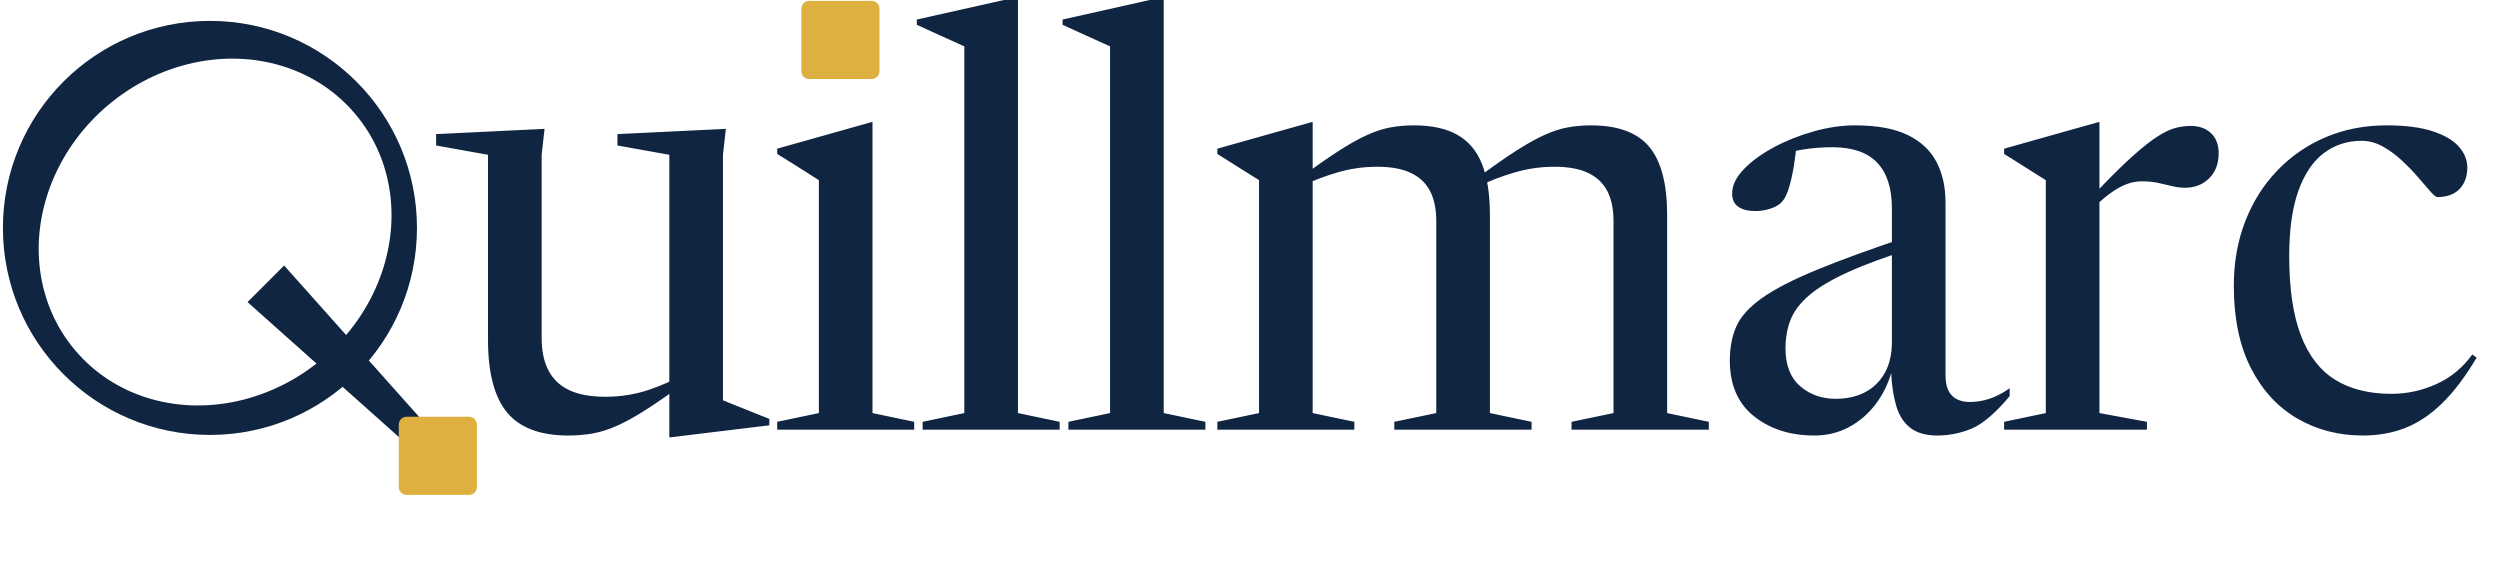
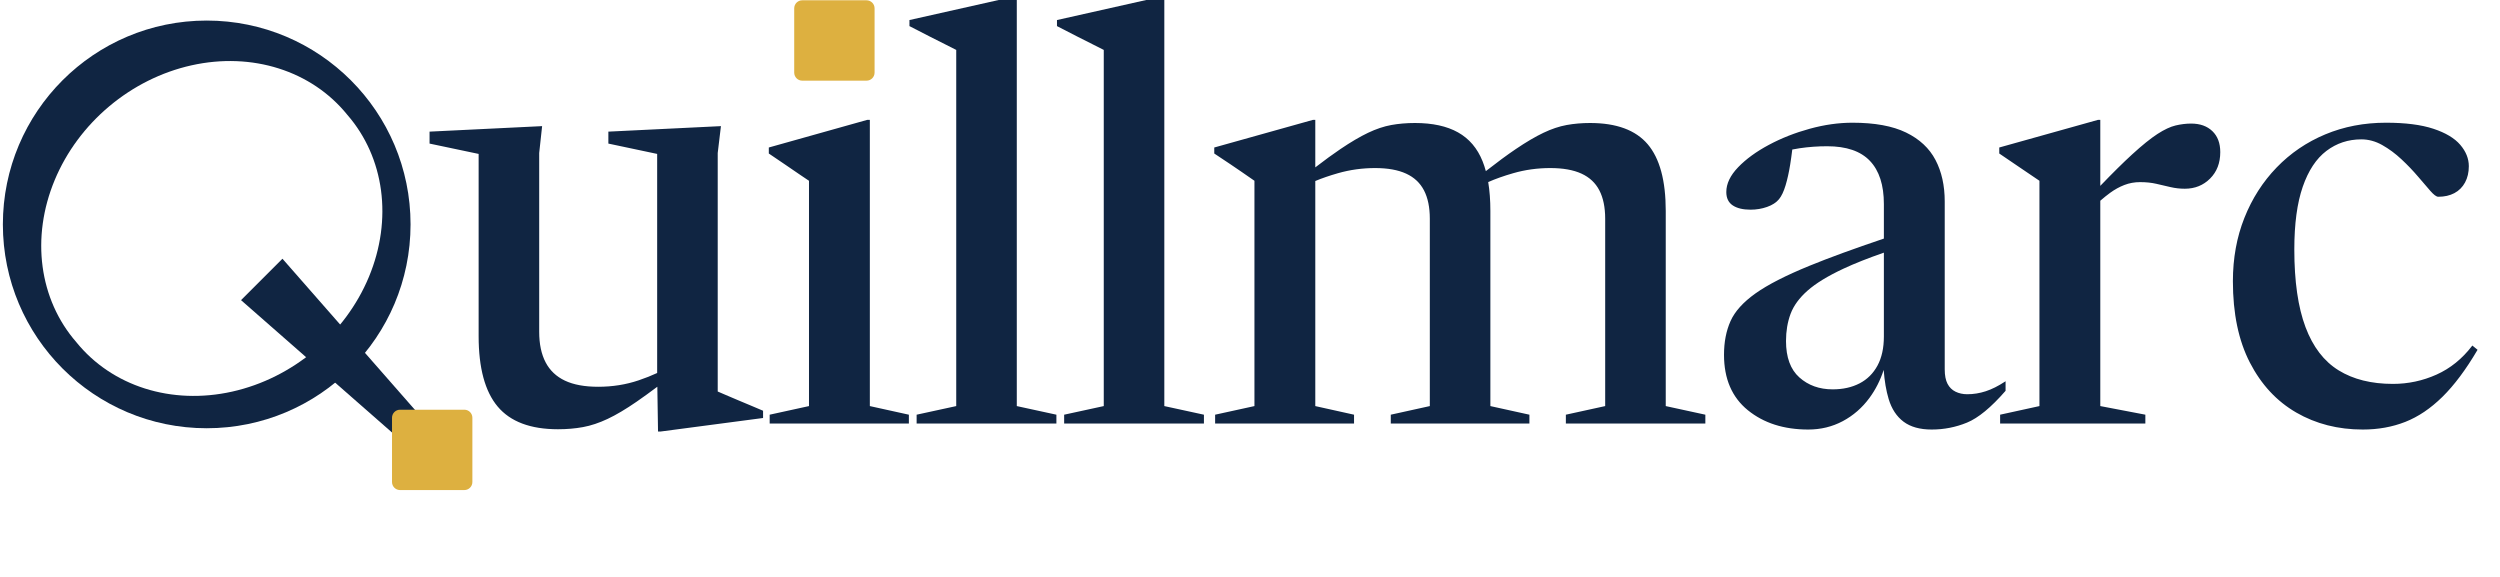
- <svg xmlns="http://www.w3.org/2000/svg" viewBox="0 -44 256 60" width="256" height="60" role="img" aria-label="Quillmarc">
+ <svg xmlns="http://www.w3.org/2000/svg" viewBox="0 -44 260 60" width="260" height="60" role="img" aria-label="Quillmarc">
  <g transform="scale(0.02985)" fill="#102542">
-     <path fill-rule="evenodd" d="M10.0 -692.2a710.2 710.2 0 1 0 1420.4 0a710.2 710.2 0 1 0 -1420.4 0ZM256.5 -274.0A628.5 568.2 -40 1 0 1219.4 -1082.0A628.5 568.2 -40 1 0 256.5 -274.0Z" />
-     <path fill-rule="evenodd" d="M849.2 -437.7L1382.3 37.7L1450.1 -30.1L974.7 -563.2Z" />
-     <path transform="translate(1504.1 0)" d="M354 -315Q354 -248 377.5 -203.0Q401 -158 449.0 -135.5Q497 -113 573 -113Q652 -113 722.5 -137.0Q793 -161 839 -190L855 -168Q776 -110 719.0 -73.0Q662 -36 617.0 -15.5Q572 5 531.5 12.5Q491 20 446 20Q301 20 235.5 -59.0Q170 -138 170 -308V-943L-8 -975V-1014L364 -1032L354 -943ZM792 26V-164V-943L614 -975V-1014L986 -1032L976 -943V-101Q985 -97 1005.0 -89.0Q1025 -81 1049.0 -71.5Q1073 -62 1096.0 -52.5Q1119 -43 1135 -37V-15L797 26Z M1489.0 -1055V-860V-57L1632.0 -27V0H1162.0V-27L1305.0 -57V-856Q1294.0 -863 1272.0 -877.0Q1250.0 -891 1221.5 -909.0Q1193.0 -927 1162.0 -946V-964L1485.0 -1055Z M1988.0 -57 2131.0 -27V0H1661.0V-27L1804.0 -57V-1315Q1791.0 -1321 1767.5 -1331.5Q1744.0 -1342 1712.0 -1356.5Q1680.0 -1371 1641.0 -1389V-1407L1984.0 -1484H1988.0V-1310Z M2488.0 -57 2631.0 -27V0H2161.0V-27L2304.0 -57V-1315Q2291.0 -1321 2267.5 -1331.5Q2244.0 -1342 2212.0 -1356.5Q2180.0 -1371 2141.0 -1389V-1407L2484.0 -1484H2488.0V-1310Z M2999.0 -860V-57L3142.0 -27V0H2672.0V-27L2815.0 -57V-856Q2799.0 -866 2769.5 -884.5Q2740.0 -903 2672.0 -946V-964L2995.0 -1055H2999.0ZM3607.0 -736V-57L3750.0 -27V0H3279.0V-27L3423.0 -57V-716Q3423.0 -778 3401.5 -819.0Q3380.0 -860 3335.5 -881.0Q3291.0 -902 3221.0 -902Q3150.0 -902 3084.0 -882.5Q3018.0 -863 2974.0 -841L2962.0 -868Q3036.0 -923 3090.0 -957.5Q3144.0 -992 3186.0 -1011.0Q3228.0 -1030 3266.0 -1037.0Q3304.0 -1044 3346.0 -1044Q3438.0 -1044 3495.5 -1011.5Q3553.0 -979 3580.0 -911.0Q3607.0 -843 3607.0 -736ZM4215.0 -736V-57L4358.0 -27V0H3887.0V-27L4031.0 -57V-716Q4031.0 -778 4009.5 -819.0Q3988.0 -860 3943.5 -881.0Q3899.0 -902 3829.0 -902Q3758.0 -902 3692.0 -882.5Q3626.0 -863 3582.0 -841L3570.0 -868Q3644.0 -923 3698.0 -957.5Q3752.0 -992 3794.0 -1011.0Q3836.0 -1030 3874.0 -1037.0Q3912.0 -1044 3954.0 -1044Q4092.0 -1044 4153.5 -970.5Q4215.0 -897 4215.0 -736Z M5052.0 -666 5063.0 -624Q4922.0 -580 4834.5 -540.0Q4747.0 -500 4701.0 -460.0Q4655.0 -420 4638.0 -376.0Q4621.0 -332 4621.0 -279Q4621.0 -193 4671.0 -149.5Q4721.0 -106 4793.0 -106Q4851.0 -106 4894.0 -128.5Q4937.0 -151 4961.5 -194.5Q4986.0 -238 4986.0 -301V-760Q4986.0 -863 4935.5 -916.0Q4885.0 -969 4782.0 -969Q4733.0 -969 4683.5 -961.5Q4634.0 -954 4606.0 -940L4659.0 -980Q4656.0 -943 4649.5 -903.5Q4643.0 -864 4633.5 -832.0Q4624.0 -800 4611.0 -784Q4598.0 -768 4571.5 -759.0Q4545.0 -750 4517.0 -750Q4481.0 -750 4459.5 -764.5Q4438.0 -779 4438.0 -810Q4438.0 -852 4478.0 -893.5Q4518.0 -935 4581.5 -969.0Q4645.0 -1003 4718.5 -1023.5Q4792.0 -1044 4859.0 -1044Q4972.0 -1044 5040.0 -1011.0Q5108.0 -978 5139.0 -918.5Q5170.0 -859 5170.0 -779V-186Q5170.0 -153 5180.5 -133.0Q5191.0 -113 5210.0 -104.0Q5229.0 -95 5253.0 -95Q5287.0 -95 5320.5 -106.0Q5354.0 -117 5390.0 -142V-115Q5316.0 -27 5259.0 -3.5Q5202.0 20 5142.0 20Q5083.0 20 5049.0 -6.5Q5015.0 -33 5000.5 -83.0Q4986.0 -133 4983.0 -203H4986.0Q4969.0 -139 4931.0 -88.5Q4893.0 -38 4839.0 -9.0Q4785.0 20 4720.0 20Q4596.0 20 4513.0 -46.0Q4430.0 -112 4430.0 -238Q4430.0 -304 4452.5 -354.5Q4475.0 -405 4539.5 -451.0Q4604.0 -497 4727.5 -548.0Q4851.0 -599 5052.0 -666Z M6011.0 -1042Q6055.0 -1042 6081.0 -1017.0Q6107.0 -992 6107.0 -948Q6107.0 -895 6074.5 -862.5Q6042.0 -830 5992.0 -830Q5970.0 -830 5947.5 -835.5Q5925.0 -841 5900.0 -846.5Q5875.0 -852 5844.0 -852Q5815.0 -852 5789.0 -841.5Q5763.0 -831 5738.0 -813.0Q5713.0 -795 5686.0 -770V-814Q5761.0 -893 5812.5 -939.0Q5864.0 -985 5899.0 -1007.0Q5934.0 -1029 5960.0 -1035.5Q5986.0 -1042 6011.0 -1042ZM5698.0 -860V-57L5861.0 -27V0H5371.0V-27L5514.0 -57V-856Q5501.0 -864 5482.0 -876.0Q5463.0 -888 5435.5 -905.5Q5408.0 -923 5371.0 -946V-964L5694.0 -1055H5698.0Z M6683.0 -1044Q6779.0 -1044 6840.5 -1024.0Q6902.0 -1004 6931.0 -971.0Q6960.0 -938 6960.0 -899Q6960.0 -868 6947.5 -845.0Q6935.0 -822 6912.5 -810.0Q6890.0 -798 6858.0 -798Q6850.0 -798 6833.0 -817.5Q6816.0 -837 6791.5 -865.5Q6767.0 -894 6736.0 -923.0Q6705.0 -952 6670.0 -971.5Q6635.0 -991 6597.0 -991Q6524.0 -991 6468.0 -949.0Q6412.0 -907 6380.5 -819.5Q6349.0 -732 6349.0 -595Q6349.0 -428 6389.0 -323.5Q6429.0 -219 6507.0 -171.0Q6585.0 -123 6700.0 -123Q6780.0 -123 6854.0 -156.5Q6928.0 -190 6977.0 -258L6992.0 -247Q6933.0 -148 6872.5 -89.5Q6812.0 -31 6746.0 -5.5Q6680.0 20 6602.0 20Q6477.0 20 6376.5 -38.5Q6276.0 -97 6217.5 -211.5Q6159.0 -326 6159.0 -494Q6159.0 -614 6198.0 -714.5Q6237.0 -815 6308.0 -889.0Q6379.0 -963 6474.5 -1003.5Q6570.0 -1044 6683.0 -1044Z" />
-     <rect x="1368.0" y="-44.4" width="268.0" height="268.0" rx="26.8" fill="#DDB040" />
-     <rect x="2749.1" y="-1471.0" width="268.0" height="268.0" rx="26.8" fill="#DDB040" />
+     <path fill-rule="evenodd" d="M10.0 -692.2a710.2 710.2 0 1 0 1420.4 0a710.2 710.2 0 1 0 -1420.4 0ZM265.9 -281.9A616.3 546.9 -40 1 0 1210.0 -1074.1A616.3 546.9 -40 1 0 265.9 -281.9Z" />
+     <path fill-rule="evenodd" d="M839.8 -428.3L1377.2 42.8L1455.2 -35.2L984.1 -572.6Z" />
+     <path transform="translate(1504.1 0)" d="M374.5 -318.0Q374.5 -254.369 396.829 -211.695Q419.096 -169.141 464.141 -147.856Q509.337 -126.5 580.0 -126.5Q654.753 -126.5 721.019 -148.921Q756.129 -160.8 785.5 -174.49L785.5 -937.784L615.5 -973.784V-1015.429L1007.7 -1034.585L996.5 -940.911V-109.976Q1005.561 -105.966 1024.587 -97.88L1068.087 -79.38Q1091.579 -69.384 1114.573 -59.886Q1137.587 -50.381 1153.601 -43.374L1154.5 -42.981V-17.685L797.099 29.5H788.523L788.5 28.024L786.071 -126.615Q746.694 -97.09 714.352 -74.766Q657.751 -35.696 613.14 -14.643Q568.463 6.44 527.27 13.976Q486.136 21.5 440.0 21.5Q296.301 21.5 229.852 -57.535Q163.5 -136.453 163.5 -303.0V-937.783L-7.5 -973.783V-1015.429L384.681 -1034.584L374.5 -940.919Z M1526.5 -858.0V-59.205L1662.5 -29.205V1.5H1177.5V-29.207L1314.5 -59.207V-844.178Q1303.517 -851.201 1283.148 -865.266Q1262.151 -879.763 1234.158 -898.759L1174.5 -939.205V-960.137L1517.793 -1056.5H1526.5V-858.0Z M1827.5 -1300.103Q1814.609 -1307.011 1791.841 -1318.153Q1768.324 -1329.661 1736.313 -1346.167L1664.5 -1383.084V-1404.2L2030.834 -1486.5H2038.5V-59.209L2176.5 -29.209V1.5H1689.5V-29.209L1827.5 -59.209V-1300.103Z M2341.5 -1300.103Q2328.61 -1307.01 2305.841 -1318.153Q2282.324 -1329.661 2250.312 -1346.167L2178.5 -1383.084V-1404.2L2544.833 -1486.5H2552.5V-59.209L2690.5 -29.209V1.5H2203.5V-29.209L2341.5 -59.209V-1300.103Z M3688.5 -739.0V-59.205L3824.5 -29.205V1.5H3341.5V-29.205L3477.5 -59.205V-712.0Q3477.5 -771.634 3457.169 -810.809Q3436.906 -849.852 3394.875 -869.137Q3352.672 -888.5 3287.0 -888.5Q3220.21 -888.5 3157.412 -870.558Q3113.276 -857.947 3078.5 -843.377V-59.203L3213.5 -29.203V1.5H2729.5V-29.207L2866.5 -59.207V-844.214L2821.646 -875.267Q2792.159 -895.758 2727.172 -938.749L2726.5 -939.194V-960.138L3070.794 -1056.5H3078.5V-890.883Q3127.457 -928.583 3166.16 -954.743Q3220.253 -991.306 3262.355 -1011.354Q3304.535 -1031.44 3343.232 -1038.476Q3381.865 -1045.5 3426.0 -1045.5Q3517.392 -1045.5 3575.733 -1012.809Q3634.196 -980.049 3661.393 -912.057Q3667.813 -896.007 3672.712 -877.852Q3731.937 -924.175 3777.16 -954.743Q3831.253 -991.306 3873.355 -1011.354Q3915.535 -1031.44 3954.232 -1038.476Q3992.865 -1045.5 4036.0 -1045.5Q4173.693 -1045.5 4236.643 -971.472Q4299.5 -897.551 4299.5 -739.0V-59.209L4437.5 -29.209V1.5H3951.5V-29.207L4088.5 -59.207V-712.0Q4088.5 -771.634 4068.169 -810.809Q4047.906 -849.852 4005.875 -869.137Q3963.672 -888.5 3897.0 -888.5Q3830.212 -888.5 3767.915 -870.559Q3718.665 -856.375 3680.945 -839.711Q3688.5 -794.584 3688.5 -739.0Z M5058.845 -185.247Q5040.995 -130.691 5009.207 -87.609Q4971.005 -35.836 4916.205 -6.676Q4861.374 22.5 4796.0 22.5Q4668.467 22.5 4585.554 -44.836Q4502.5 -112.286 4502.5 -238.0Q4502.5 -304.319 4525.13 -355.11Q4547.797 -405.985 4612.131 -451.723Q4676.272 -497.323 4799.932 -547.888Q4902.833 -589.965 5059.5 -642.793V-763.0Q5059.5 -862.4 5010.913 -913.466Q4962.356 -964.5 4862.0 -964.5Q4813.11 -964.5 4765.719 -957.516Q4752.253 -955.532 4740.369 -953.066Q4737.2 -926.553 4732.981 -900.262Q4726.465 -859.663 4716.936 -828.067Q4707.351 -796.284 4694.164 -780.054Q4679.892 -762.724 4652.498 -753.085Q4625.256 -743.5 4595.0 -743.5Q4555.55 -743.5 4533.174 -758.248Q4510.5 -773.192 4510.5 -805.0Q4510.5 -848.606 4551.92 -891.541Q4593.084 -934.212 4658.793 -969.323Q4724.441 -1004.402 4801.103 -1025.447Q4877.798 -1046.5 4950.0 -1046.5Q5066.345 -1046.5 5136.655 -1012.349Q5207.099 -978.134 5239.328 -916.697Q5271.5 -855.369 5271.5 -772.0V-187.0Q5271.5 -155.37 5281.327 -136.699Q5291.098 -118.134 5309.156 -109.349Q5327.346 -100.5 5350.0 -100.5Q5382.76 -100.5 5414.532 -110.925Q5446.343 -121.363 5481.176 -144.254L5483.5 -145.781V-112.438L5483.13 -112.014Q5407.897 -25.747 5349.069 -1.612Q5290.296 22.5 5226.0 22.5Q5164.5 22.5 5128.1 -4.8Q5091.706 -32.096 5076.063 -84.068Q5063.09 -127.174 5058.845 -185.247ZM5059.5 -593.789Q4976.909 -565.102 4919.134 -538.141Q4836.832 -499.733 4793.494 -461.377Q4750.275 -423.125 4734.406 -380.477Q4718.5 -337.73 4718.5 -286.0Q4718.5 -200.671 4765 -159.118Q4811.573 -117.5 4881.0 -117.5Q4934.634 -117.5 4974.81 -138.332Q5014.9 -159.12 5037.181 -200.215Q5059.5 -241.381 5059.5 -302.0V-593.789Z M6130.0 -1043.5Q6176.605 -1043.5 6204.041 -1017.081Q6231.5 -990.638 6231.5 -944.0Q6231.5 -887.379 6196.061 -851.939Q6160.621 -816.5 6108.0 -816.5Q6082.831 -816.5 6058.665 -822.038L6009.161 -833.539Q5983.826 -839.5 5952.0 -839.5Q5923.279 -839.5 5897.539 -829.6Q5871.724 -819.671 5847.884 -802.288Q5831.404 -790.272 5813.5 -774.703V-59.241L5970.5 -29.241V1.5H5464.5V-29.207L5601.5 -59.207V-844.214Q5588.707 -853.06 5571.168 -864.752Q5553.163 -876.755 5526.152 -895.263L5461.5 -939.206V-960.138L5805.794 -1056.5H5813.5V-826.477Q5878.413 -893.982 5924.488 -936.107Q5977.079 -984.19 6012.685 -1007.259Q6048.403 -1030.4 6076.155 -1036.96Q6103.825 -1043.5 6130.0 -1043.5Z M6809.0 -1046.5Q6910.242 -1046.5 6973.971 -1025.424Q7037.868 -1004.293 7067.64 -969.475Q7097.5 -934.554 7097.5 -895.0Q7097.5 -862.62 7084.319 -838.286Q7071.104 -813.888 7047.205 -801.176Q7023.374 -788.5 6991.0 -788.5Q6981.319 -788.5 6963.371 -809.012Q6945.858 -829.027 6920.357 -859.029Q6894.911 -888.965 6862.974 -918.906Q6831.106 -948.782 6795.764 -968.693Q6760.606 -988.5 6723.0 -988.5Q6654.504 -988.5 6601.405 -948.304Q6548.268 -908.078 6518.917 -823.508Q6489.5 -738.747 6489.5 -605.0Q6489.5 -438.271 6528.404 -334.527Q6567.224 -231.007 6643.788 -183.777Q6720.425 -136.5 6833.0 -136.5Q6912.679 -136.5 6984.886 -168.869Q7057.04 -201.213 7108.809 -268.911L7109.747 -270.138L7127.947 -255.351L7127.293 -254.239Q7067.193 -152.07 7005.552 -91.431Q6943.833 -30.716 6876.048 -4.104Q6808.284 22.5 6728.0 22.5Q6598.598 22.5 6496.249 -36.702Q6393.868 -95.922 6334.667 -210.813Q6275.5 -325.636 6275.5 -494.0Q6275.5 -614.287 6315.606 -715.055Q6355.716 -815.83 6427.921 -890.542Q6500.137 -965.265 6597.422 -1005.884Q6694.699 -1046.5 6809.0 -1046.5Z" />
+     <rect x="1365.8" y="-46.6" width="280.0" height="280.0" rx="28.0" fill="#DDB040" />
+     <rect x="2767.1" y="-1473.0" width="280.0" height="280.0" rx="28.0" fill="#DDB040" />
  </g>
</svg>
